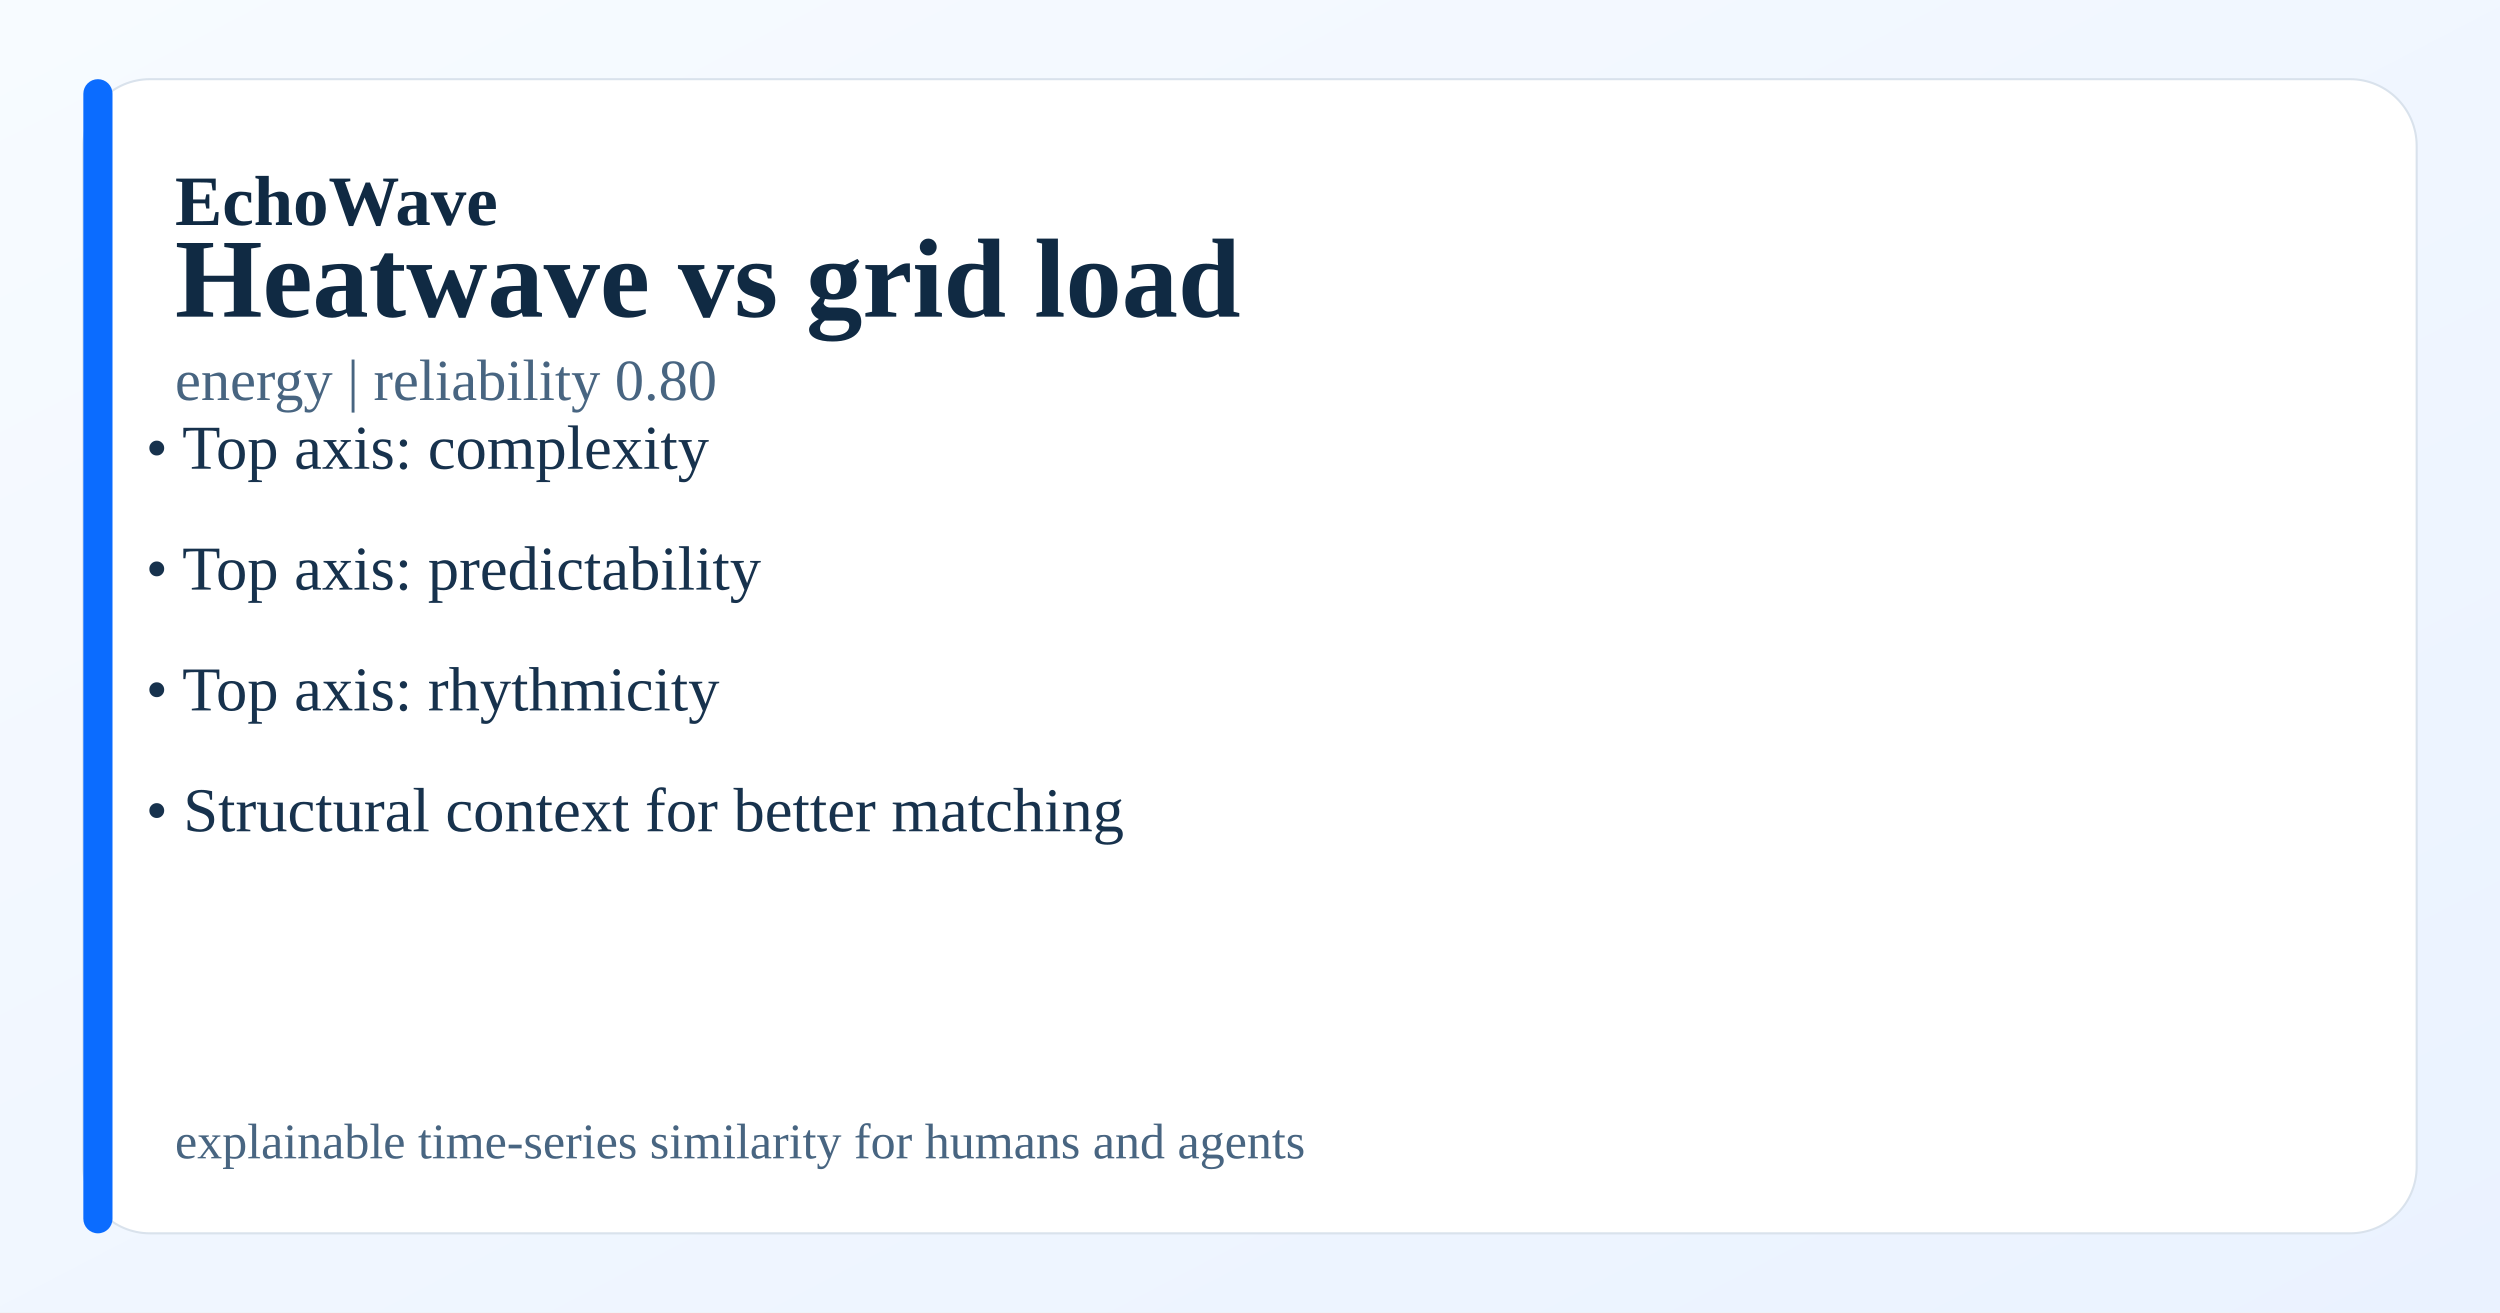
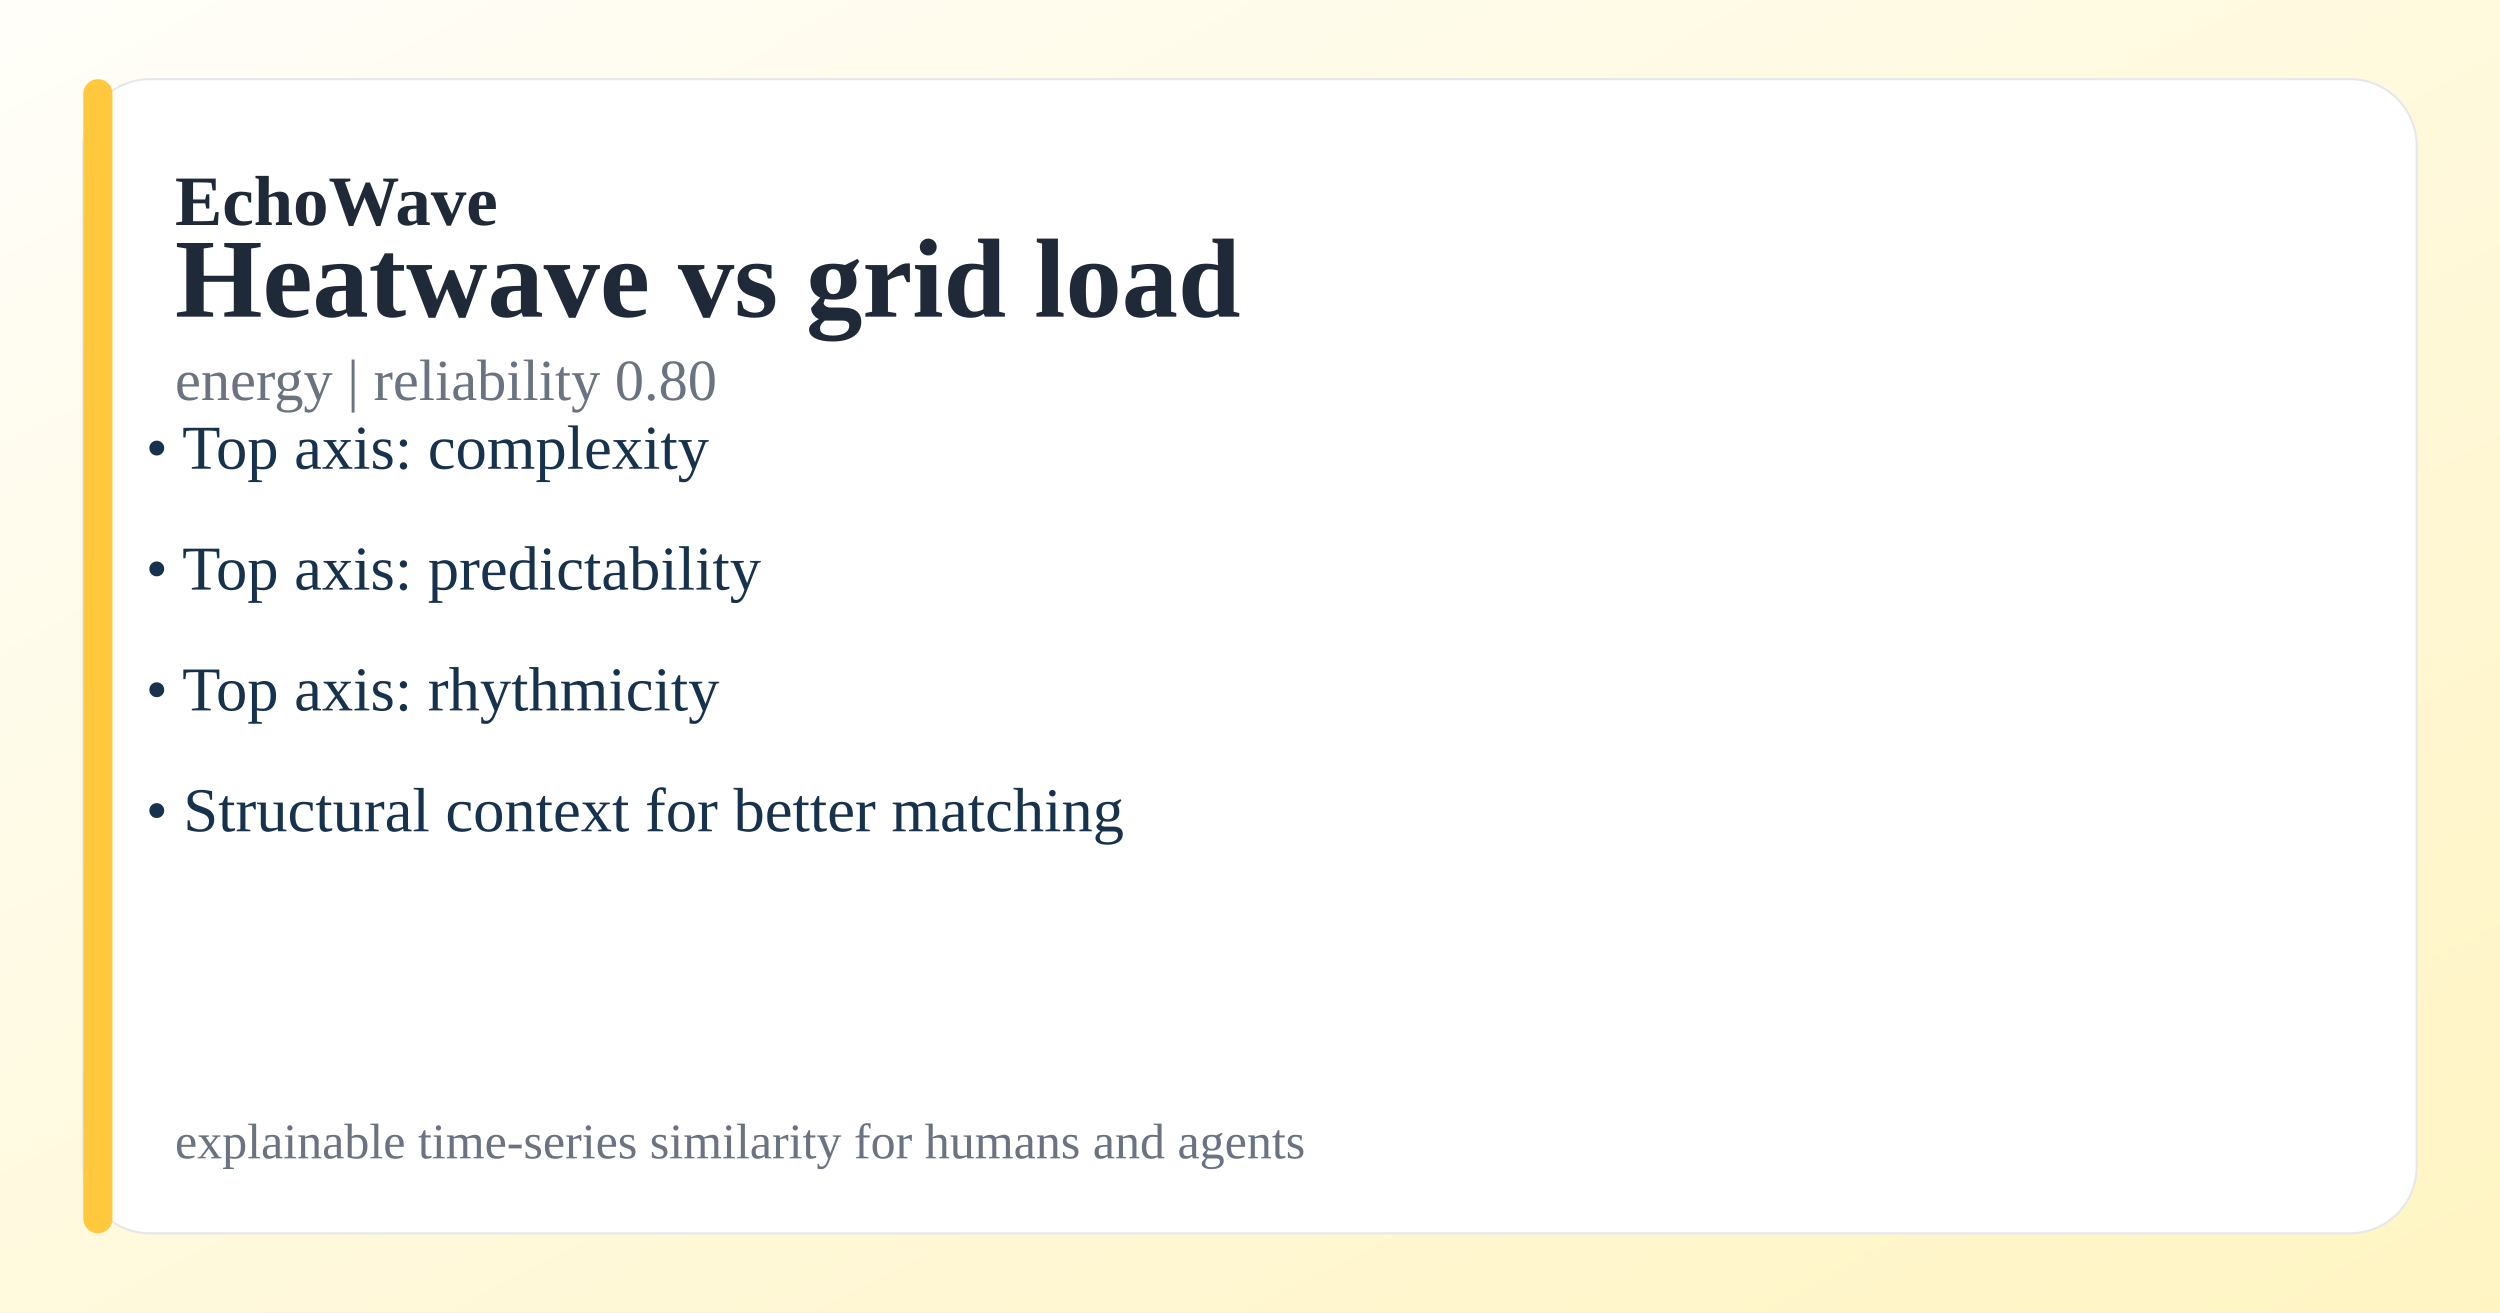
<svg xmlns="http://www.w3.org/2000/svg" width="1200" height="630" viewBox="0 0 1200 630" role="img" aria-label="EchoWave social card - Heatwave vs grid load">
  <defs>
    <linearGradient id="bg" x1="0" x2="1" y1="0" y2="1">
-       <stop offset="0%" stop-color="#f7fbff" />
-       <stop offset="100%" stop-color="#eaf2ff" />
+       <stop offset="0%" stop-color="#fffef9" />
+       <stop offset="100%" stop-color="#FFF4C2" />
    </linearGradient>
  </defs>
  <rect width="100%" height="100%" fill="url(#bg)" />
-   <rect x="40" y="38" width="1120" height="554" rx="32" fill="white" stroke="#d9e2ec" />
-   <rect x="40" y="38" width="14" height="554" rx="7" fill="#0b6cff" />
-   <text x="84" y="108" font-size="34" font-weight="700" fill="#102a43">EchoWave</text>
-   <text x="84" y="152" font-size="54" font-weight="800" fill="#102a43">Heatwave vs grid load</text>
-   <text x="84" y="192" font-size="28" fill="#486581">energy | reliability 0.80</text>
+   <rect x="40" y="38" width="1120" height="554" rx="32" fill="white" stroke="#E5E7EB" />
+   <rect x="40" y="38" width="14" height="554" rx="7" fill="#FFC83D" />
+   <text x="84" y="108" font-size="34" font-weight="700" fill="#1F2937">EchoWave</text>
+   <text x="84" y="152" font-size="54" font-weight="800" fill="#1F2937">Heatwave vs grid load</text>
+   <text x="84" y="192" font-size="28" fill="#6B7280">energy | reliability 0.80</text>
  <text x="70" y="225" font-size="30" fill="#17324d">• Top axis: complexity</text>
  <text x="70" y="283" font-size="30" fill="#17324d">• Top axis: predictability</text>
  <text x="70" y="341" font-size="30" fill="#17324d">• Top axis: rhythmicity</text>
  <text x="70" y="399" font-size="30" fill="#17324d">• Structural context for better matching</text>
-   <text x="84" y="556" font-size="24" fill="#486581">explainable time-series similarity for humans and agents</text>
+   <text x="84" y="556" font-size="24" fill="#6B7280">explainable time-series similarity for humans and agents</text>
</svg>
